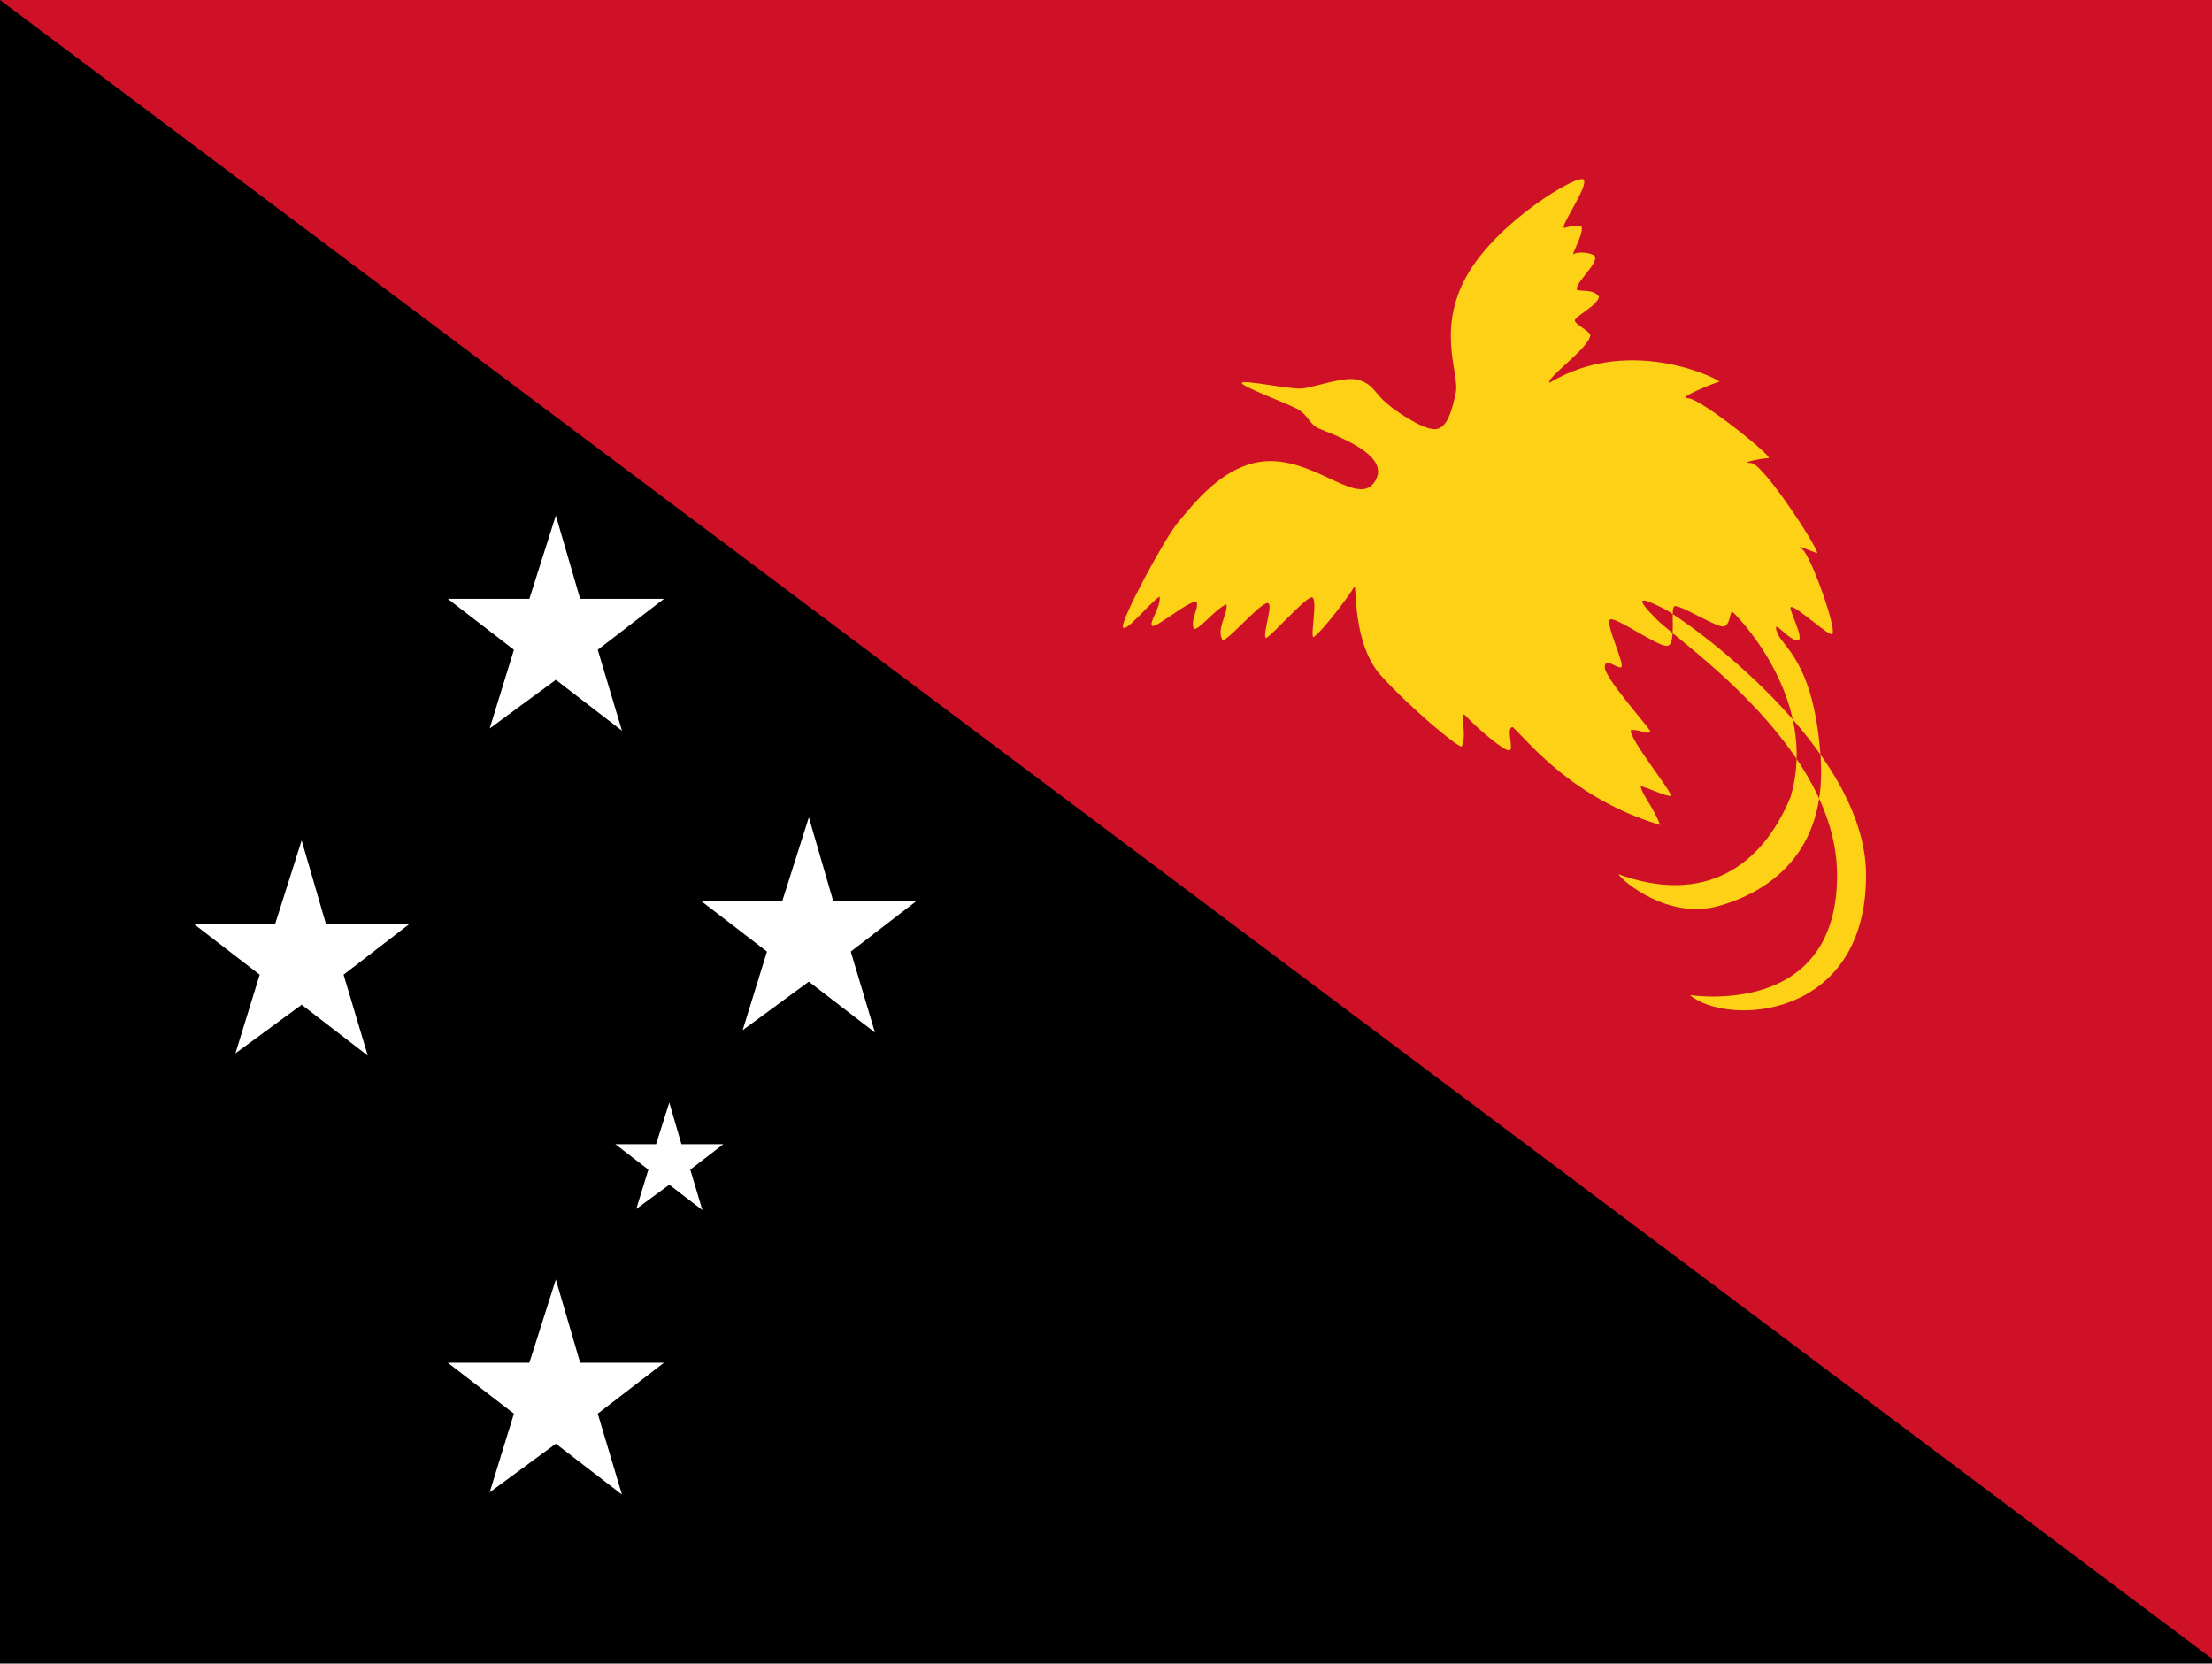
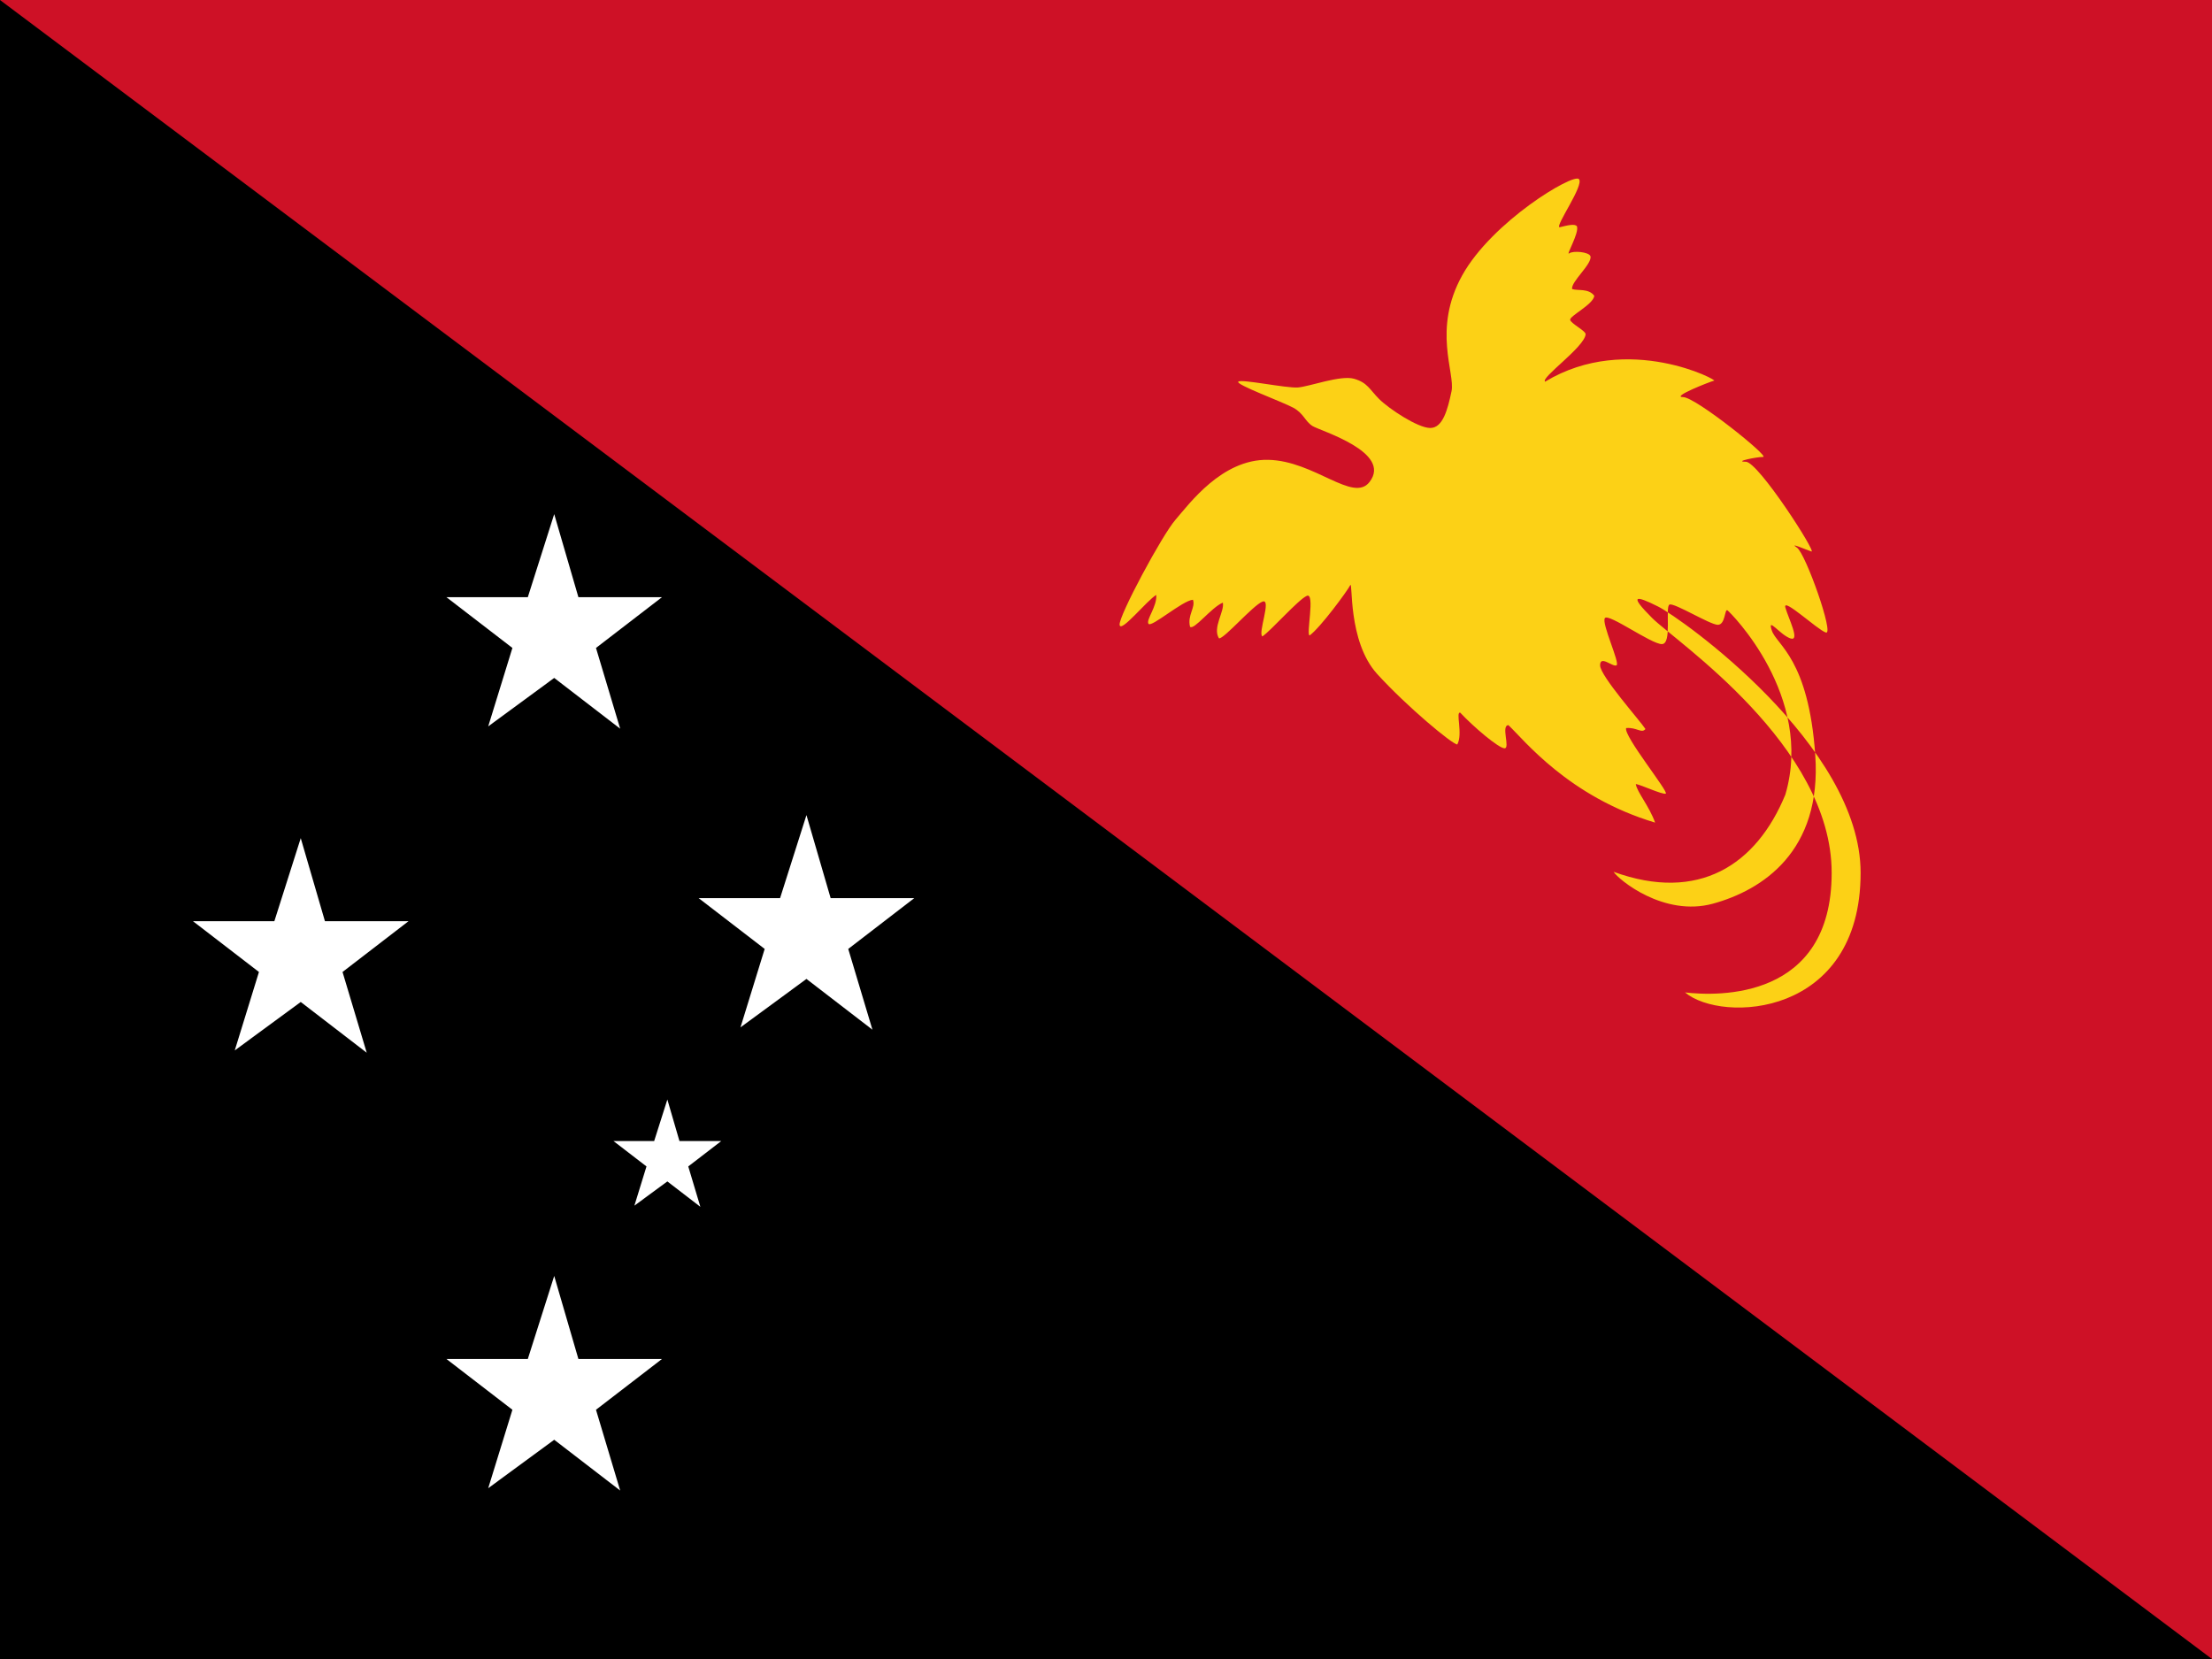
- <svg xmlns="http://www.w3.org/2000/svg" width="113pt" height="85pt" viewBox="0 0 113 85" version="1.1">
-   <g id="surface857">
-     <rect x="0" y="0" width="113" height="85" style="fill:rgb(0%,0%,0%);fill-opacity:1;stroke:none;" />
-     <path style=" stroke:none;fill-rule:evenodd;fill:rgb(80.783%,6.667%,14.902%);fill-opacity:1;" d="M 0 0 L 113.332 0 L 113.332 85 Z M 0 0 " />
-     <path style=" stroke:none;fill-rule:evenodd;fill:rgb(98.822%,81.96%,8.627%);fill-opacity:1;" d="M 70.168 24.695 C 69.328 25.777 67.348 23.609 64.977 23.559 C 62.605 23.508 60.922 25.832 60.23 26.625 C 59.539 27.414 57.312 31.566 57.363 32.012 C 57.414 32.457 58.746 30.777 59.242 30.48 C 59.293 31.074 58.699 31.766 58.848 31.965 C 58.996 32.16 60.578 30.777 61.121 30.727 C 61.27 31.125 60.824 31.52 60.973 32.113 C 61.168 32.309 62.059 31.125 62.652 30.875 C 62.754 31.32 62.109 32.16 62.457 32.707 C 62.703 32.754 64.184 31.023 64.68 30.828 C 65.176 30.629 64.434 32.457 64.68 32.605 C 65.125 32.309 66.508 30.727 66.953 30.531 C 67.398 30.332 66.902 32.559 67.102 32.559 C 67.645 32.16 69.031 30.281 69.18 29.984 C 69.328 29.688 69.031 32.855 70.562 34.535 C 72.094 36.215 74.418 38.145 74.664 38.145 C 74.961 37.598 74.566 36.461 74.812 36.512 C 75.504 37.254 76.793 38.34 77.09 38.34 C 77.383 38.34 76.891 37.152 77.285 37.152 C 78.078 37.895 80.352 40.812 84.801 42.148 C 84.504 41.305 83.859 40.566 83.812 40.168 C 84.109 40.219 85.148 40.715 85.344 40.664 C 85.543 40.613 83.168 37.699 83.316 37.301 C 83.859 37.254 84.109 37.598 84.305 37.352 C 84.059 36.957 81.98 34.633 81.98 34.09 C 81.98 33.547 82.625 34.188 82.824 34.09 C 83.02 33.988 82.031 31.914 82.23 31.668 C 82.426 31.418 84.602 33 85.145 33 C 85.691 33 85.293 31.074 85.543 30.977 C 85.789 30.875 87.617 32.012 88.012 32.012 C 88.41 32.012 88.359 31.172 88.508 31.27 C 88.656 31.371 92.957 35.672 91.473 40.715 C 89.992 44.324 87.023 46.25 82.676 44.668 C 82.922 45.062 85.246 46.992 87.766 46.301 C 90.289 45.605 93.352 43.629 93.008 38.688 C 92.66 33.742 91.027 33.051 90.781 32.309 C 90.535 31.566 91.176 32.508 91.723 32.707 C 92.266 32.902 91.621 31.668 91.473 31.125 C 91.324 30.578 93.105 32.258 93.551 32.406 C 93.996 32.559 92.512 28.355 92.066 28.059 C 91.621 27.762 92.512 28.156 92.809 28.258 C 93.105 28.355 90.09 23.656 89.449 23.656 C 88.805 23.656 89.992 23.41 90.336 23.41 C 90.684 23.41 86.875 20.348 86.234 20.348 C 85.59 20.348 87.617 19.555 87.816 19.504 C 88.16 19.555 83.414 16.984 79.164 19.555 C 78.918 19.355 81.168 17.801 81.242 17.133 C 81.266 16.961 80.5 16.59 80.449 16.391 C 80.402 16.191 81.637 15.602 81.684 15.156 C 81.391 14.762 80.844 14.91 80.551 14.809 C 80.473 14.438 81.586 13.523 81.488 13.129 C 81.414 12.906 80.598 12.832 80.402 12.98 C 80.203 13.129 80.918 11.941 80.797 11.598 C 80.699 11.449 80.301 11.547 79.906 11.645 C 79.66 11.598 81.191 9.469 80.895 9.172 C 80.598 8.879 76.445 11.348 74.914 14.117 C 73.379 16.887 74.566 19.109 74.371 20.051 C 74.172 20.988 73.926 21.93 73.281 21.93 C 72.641 21.93 71.156 20.938 70.66 20.445 C 70.168 19.949 70.066 19.605 69.375 19.406 C 68.684 19.207 67.102 19.801 66.508 19.852 C 65.914 19.902 63.594 19.406 63.445 19.555 C 63.297 19.703 65.719 20.594 66.262 20.891 C 66.805 21.188 66.855 21.582 67.25 21.828 C 67.645 22.078 71.352 23.164 70.168 24.695 Z M 84.652 31.668 C 85.84 32.855 93.848 38.191 93.848 44.719 C 93.848 51.242 88.012 51.047 86.332 50.848 C 88.211 52.43 95.328 52.133 95.328 44.719 C 95.328 38.191 86.133 31.668 84.949 31.074 C 83.762 30.48 83.465 30.48 84.652 31.668 Z M 84.652 31.668 " />
-     <path style=" stroke:none;fill-rule:evenodd;fill:rgb(99.998%,99.998%,99.998%);fill-opacity:1;" d="M 41.32 41.762 L 42.559 46.02 L 46.84 46.02 L 43.461 48.621 L 44.699 52.758 L 41.32 50.156 L 37.938 52.637 L 39.18 48.621 L 35.797 46.02 L 39.969 46.02 Z M 41.32 41.762 " />
-     <path style=" stroke:none;fill-rule:evenodd;fill:rgb(99.998%,99.998%,99.998%);fill-opacity:1;" d="M 28.395 65.375 L 29.637 69.629 L 33.918 69.629 L 30.535 72.23 L 31.773 76.367 L 28.395 73.766 L 25.016 76.25 L 26.254 72.23 L 22.875 69.629 L 27.043 69.629 Z M 28.395 65.375 " />
-     <path style=" stroke:none;fill-rule:evenodd;fill:rgb(99.998%,99.998%,99.998%);fill-opacity:1;" d="M 34.191 56.336 L 34.812 58.461 L 36.953 58.461 L 35.262 59.762 L 35.883 61.832 L 34.191 60.531 L 32.504 61.773 L 33.121 59.762 L 31.434 58.461 L 33.516 58.461 Z M 34.191 56.336 " />
-     <path style=" stroke:none;fill-rule:evenodd;fill:rgb(99.998%,99.998%,99.998%);fill-opacity:1;" d="M 28.395 26.34 L 29.637 30.598 L 33.918 30.598 L 30.535 33.199 L 31.773 37.336 L 28.395 34.734 L 25.016 37.219 L 26.254 33.199 L 22.875 30.598 L 27.043 30.598 Z M 28.395 26.34 " />
-     <path style=" stroke:none;fill-rule:evenodd;fill:rgb(99.998%,99.998%,99.998%);fill-opacity:1;" d="M 15.41 42.941 L 16.648 47.199 L 20.93 47.199 L 17.551 49.801 L 18.789 53.938 L 15.41 51.336 L 12.027 53.82 L 13.266 49.801 L 9.887 47.199 L 14.059 47.199 Z M 15.41 42.941 " />
+ <svg xmlns="http://www.w3.org/2000/svg" viewBox="0 0 1000 750" version="1.1">
+   <g id="surface920">
+     <rect x="0" y="0" width="1000" height="750" style="fill:rgb(0%,0%,0%);fill-opacity:1;stroke:none;" />
+     <path style=" stroke:none;fill-rule:evenodd;fill:rgb(80.783%,6.667%,14.902%);fill-opacity:1;" d="M 0 0 L 1000 0 L 1000 750 Z M 0 0 " />
+     <path style=" stroke:none;fill-rule:evenodd;fill:rgb(98.822%,81.96%,8.627%);fill-opacity:1;" d="M 619.125 217.914 C 611.734 227.449 594.254 208.309 573.324 207.879 C 552.387 207.438 537.547 227.938 531.445 234.922 C 525.34 241.902 505.711 278.539 506.145 282.461 C 506.582 286.395 518.359 271.559 522.723 268.945 C 523.16 274.176 517.922 280.281 519.23 282.031 C 520.539 283.773 534.496 271.559 539.297 271.129 C 540.609 274.617 536.676 278.102 537.988 283.34 C 539.73 285.082 547.582 274.617 552.816 272.438 C 553.695 276.359 548.023 283.773 551.074 288.574 C 553.254 289.008 566.34 273.738 570.703 271.996 C 575.066 270.246 568.523 286.395 570.703 287.703 C 574.625 285.082 586.84 271.129 590.77 269.379 C 594.695 267.637 590.332 287.266 592.074 287.266 C 596.875 283.773 609.09 267.195 610.398 264.582 C 611.703 261.961 609.09 289.887 622.609 304.711 C 636.133 319.547 656.633 336.555 658.812 336.555 C 661.434 331.754 657.941 321.723 660.121 322.16 C 666.227 328.703 677.57 338.297 680.191 338.297 C 682.805 338.297 678.441 327.832 681.934 327.832 C 688.918 334.375 708.977 360.109 748.234 371.883 C 745.621 364.469 739.949 357.926 739.512 354.434 C 742.133 354.875 751.293 359.238 753.035 358.797 C 754.777 358.367 733.836 332.625 735.148 329.141 C 739.949 328.703 742.133 331.754 743.871 329.574 C 741.691 326.082 723.371 305.582 723.371 300.789 C 723.371 295.988 729.043 301.66 730.785 300.789 C 732.535 299.91 723.812 281.59 725.555 279.41 C 727.297 277.23 746.492 291.188 751.285 291.188 C 756.086 291.188 752.598 274.176 754.777 273.309 C 756.957 272.43 773.105 282.461 776.586 282.461 C 780.078 282.461 779.641 275.047 780.949 275.918 C 782.258 276.797 820.207 314.746 807.121 359.238 C 794.035 391.082 767.863 408.09 729.477 394.133 C 731.656 397.621 752.164 414.633 774.406 408.527 C 796.656 402.418 823.699 384.969 820.645 341.352 C 817.594 297.738 803.199 291.625 801.016 285.082 C 798.836 278.539 804.508 286.824 809.301 288.574 C 814.105 290.316 808.43 279.41 807.121 274.617 C 805.809 269.816 821.516 284.645 825.441 285.953 C 829.371 287.266 816.285 250.188 812.355 247.566 C 808.43 244.953 816.285 248.445 818.895 249.316 C 821.516 250.188 794.906 208.746 789.242 208.746 C 783.57 208.746 794.035 206.566 797.086 206.566 C 800.145 206.566 766.559 179.523 760.891 179.523 C 755.215 179.523 773.098 172.543 774.848 172.102 C 777.898 172.543 736.02 149.863 698.512 172.543 C 696.328 170.801 716.18 157.055 716.828 151.172 C 717.051 149.641 710.289 146.371 709.848 144.629 C 709.418 142.879 720.32 137.645 720.754 133.727 C 718.141 130.234 713.336 131.543 710.727 130.672 C 710.066 127.398 719.883 119.328 719.012 115.836 C 718.359 113.875 711.156 113.227 709.418 114.535 C 707.668 115.836 713.996 105.371 712.906 102.32 C 712.035 101.008 708.547 101.879 705.055 102.75 C 702.871 102.32 716.391 83.559 713.777 80.941 C 711.156 78.328 674.52 100.137 660.992 124.559 C 647.477 148.992 657.941 168.621 656.203 176.902 C 654.453 185.199 652.27 193.48 646.598 193.48 C 640.934 193.48 627.848 184.758 623.484 180.395 C 619.125 176.035 618.246 172.98 612.141 171.23 C 606.039 169.488 592.074 174.723 586.84 175.164 C 581.609 175.594 561.109 171.23 559.797 172.543 C 558.488 173.852 579.867 181.707 584.66 184.32 C 589.461 186.938 589.898 190.43 593.383 192.609 C 596.875 194.793 629.59 204.387 619.125 217.914 Z M 746.922 279.41 C 757.398 289.887 828.059 336.988 828.059 394.574 C 828.059 452.148 776.586 450.406 761.762 448.656 C 778.336 462.613 841.145 460.004 841.145 394.574 C 841.145 336.988 760.012 279.41 749.543 274.176 C 739.078 268.945 736.457 268.945 746.922 279.41 Z M 746.922 279.41 " />
+     <path style=" stroke:none;fill-rule:evenodd;fill:rgb(99.998%,99.998%,99.998%);fill-opacity:1;" d="M 364.582 368.488 L 375.52 406.039 L 413.305 406.039 L 383.473 428.996 L 394.41 465.504 L 364.582 442.555 L 334.758 464.453 L 345.695 428.996 L 315.859 406.039 L 352.652 406.039 Z M 364.582 368.488 " />
+     <path style=" stroke:none;fill-rule:evenodd;fill:rgb(99.998%,99.998%,99.998%);fill-opacity:1;" d="M 250.547 576.824 L 261.484 614.371 L 299.266 614.371 L 269.434 637.328 L 280.371 673.836 L 250.547 650.887 L 220.711 672.789 L 231.648 637.328 L 201.824 614.371 L 238.613 614.371 Z M 250.547 576.824 " />
+     <path style=" stroke:none;fill-rule:evenodd;fill:rgb(99.998%,99.998%,99.998%);fill-opacity:1;" d="M 301.699 497.07 L 307.168 515.844 L 326.066 515.844 L 311.148 527.32 L 316.617 545.574 L 301.699 534.098 L 286.793 545.051 L 292.262 527.32 L 277.344 515.844 L 295.734 515.844 Z M 301.699 497.07 " />
+     <path style=" stroke:none;fill-rule:evenodd;fill:rgb(99.998%,99.998%,99.998%);fill-opacity:1;" d="M 250.547 232.414 L 261.484 269.973 L 299.266 269.973 L 269.434 292.922 L 280.371 329.426 L 250.547 306.477 L 220.711 328.387 L 231.648 292.922 L 201.824 269.973 L 238.613 269.973 Z M 250.547 232.414 " />
+     <path style=" stroke:none;fill-rule:evenodd;fill:rgb(99.998%,99.998%,99.998%);fill-opacity:1;" d="M 135.961 378.906 L 146.898 416.453 L 184.684 416.453 L 154.852 439.414 L 165.789 475.918 L 135.961 452.973 L 106.129 474.871 L 117.066 439.414 L 87.238 416.453 L 124.031 416.453 Z M 135.961 378.906 " />
  </g>
</svg>
